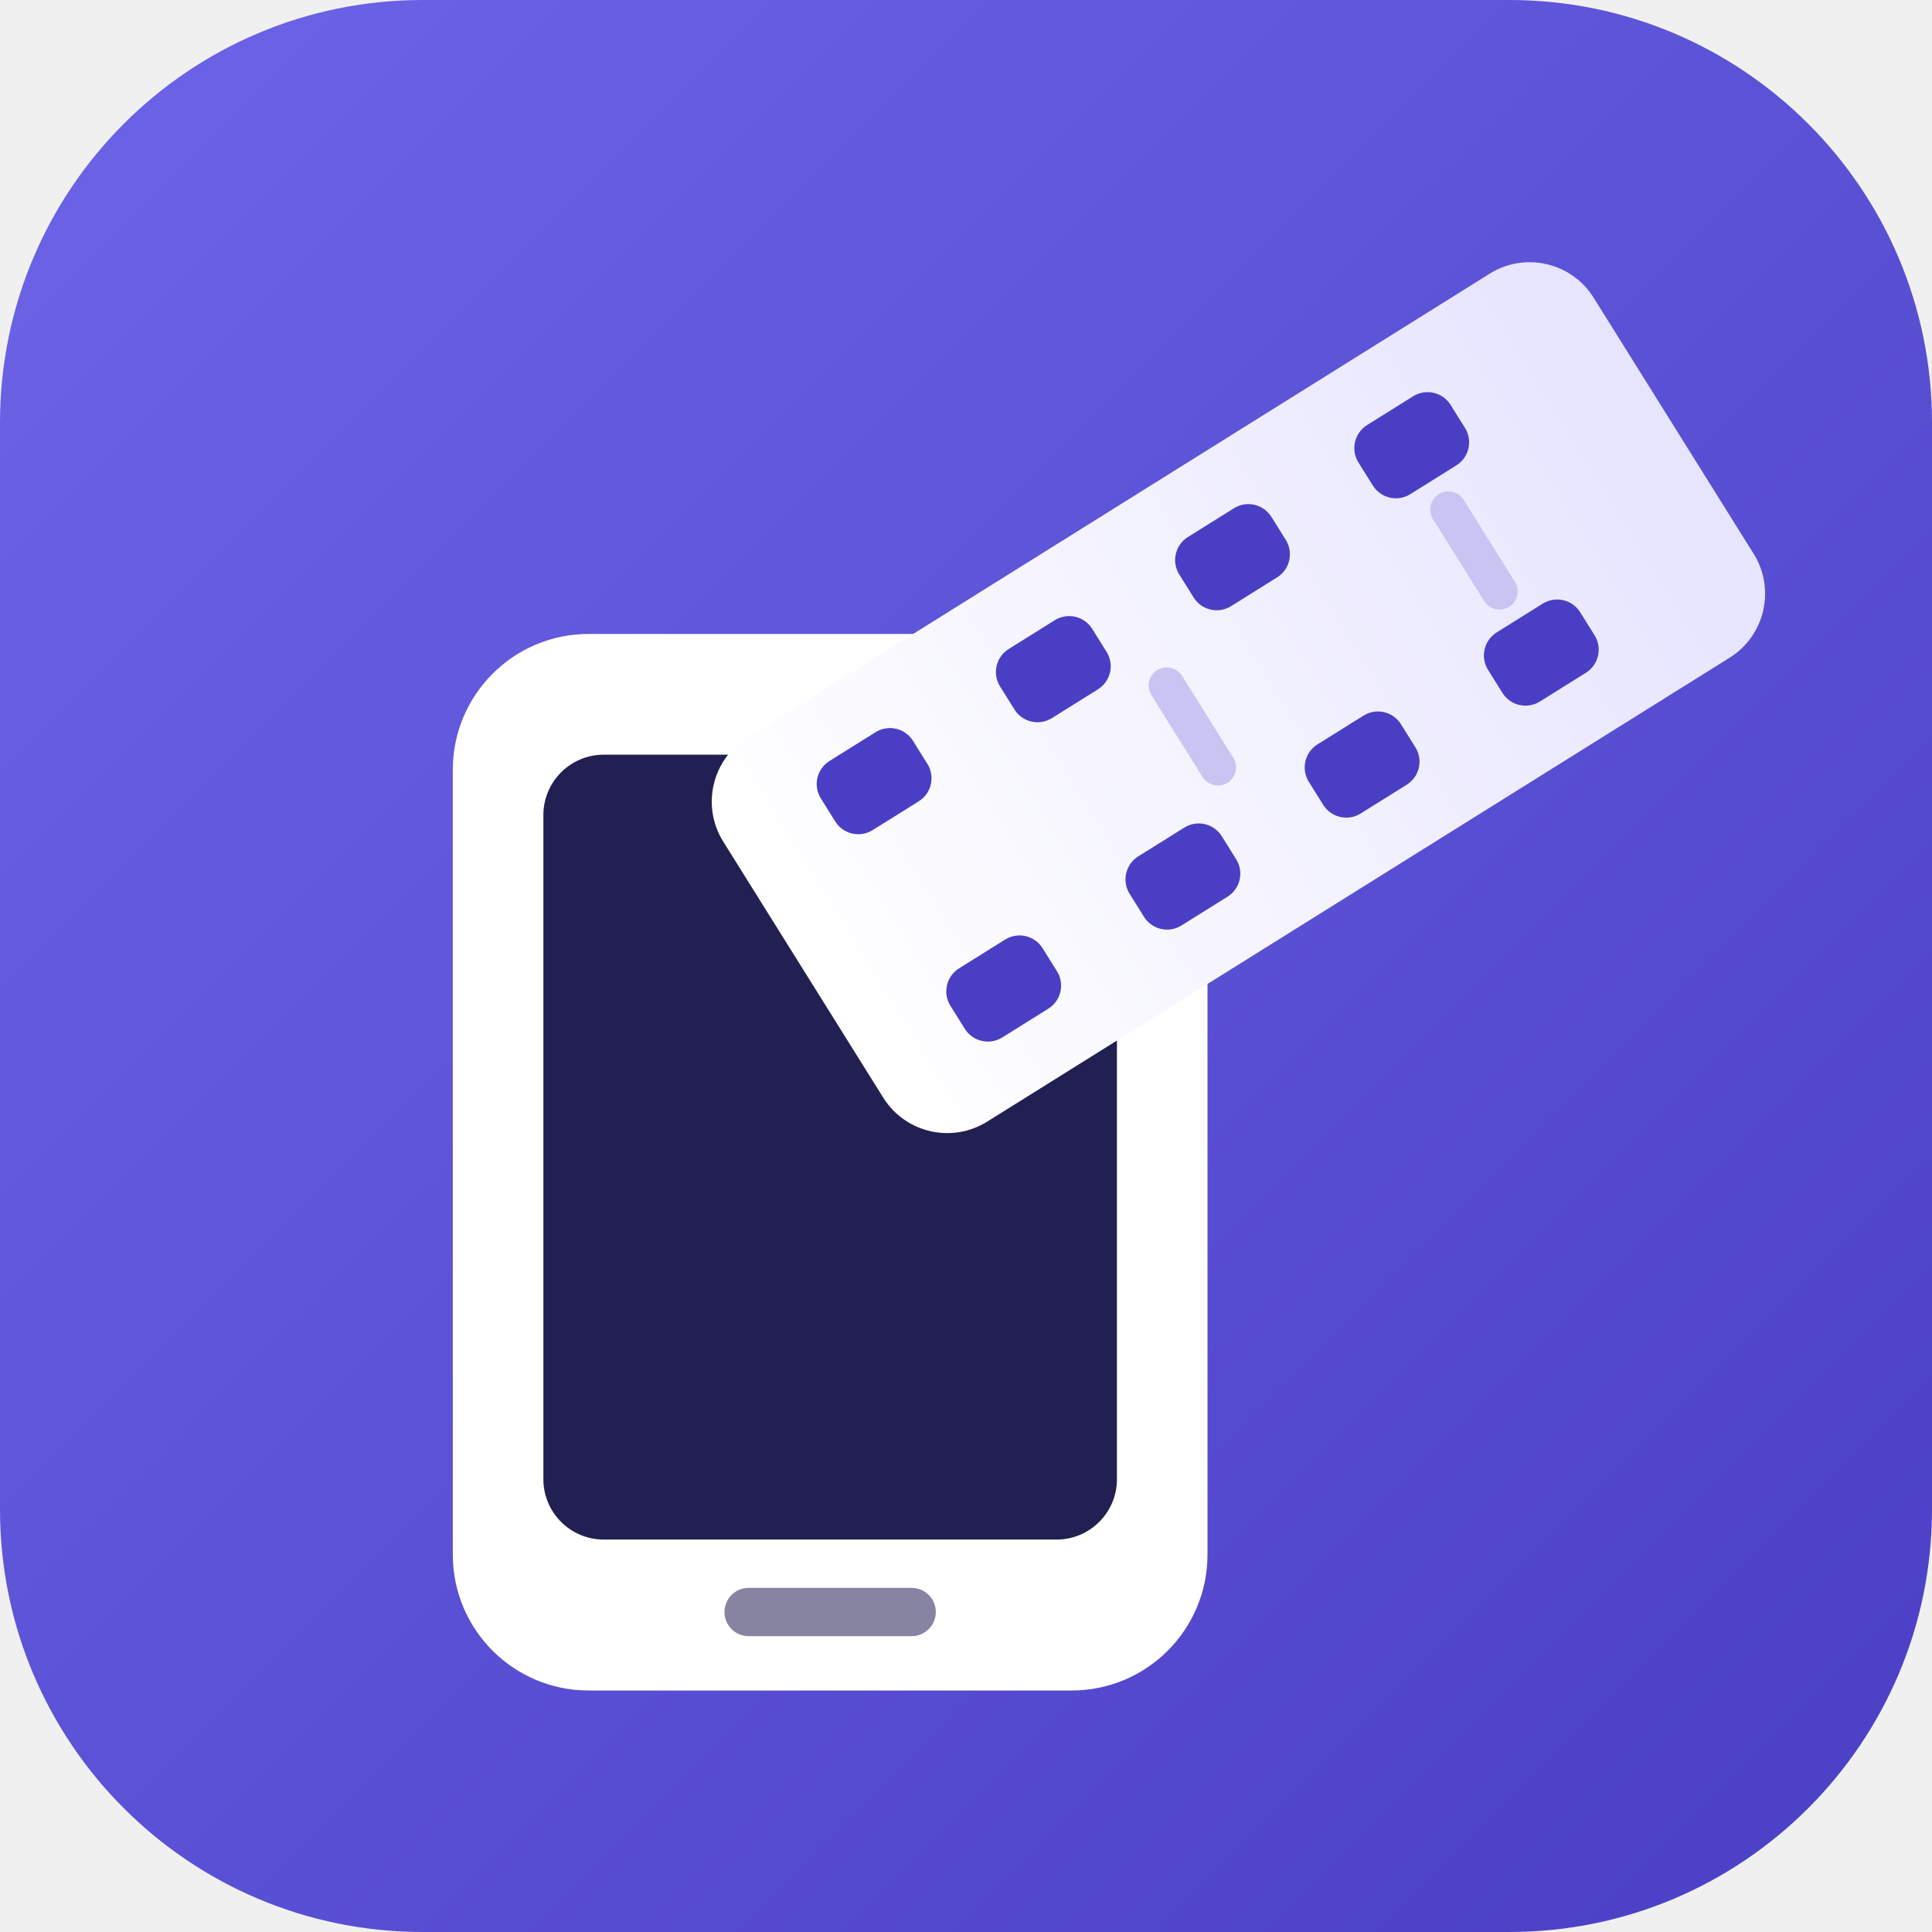
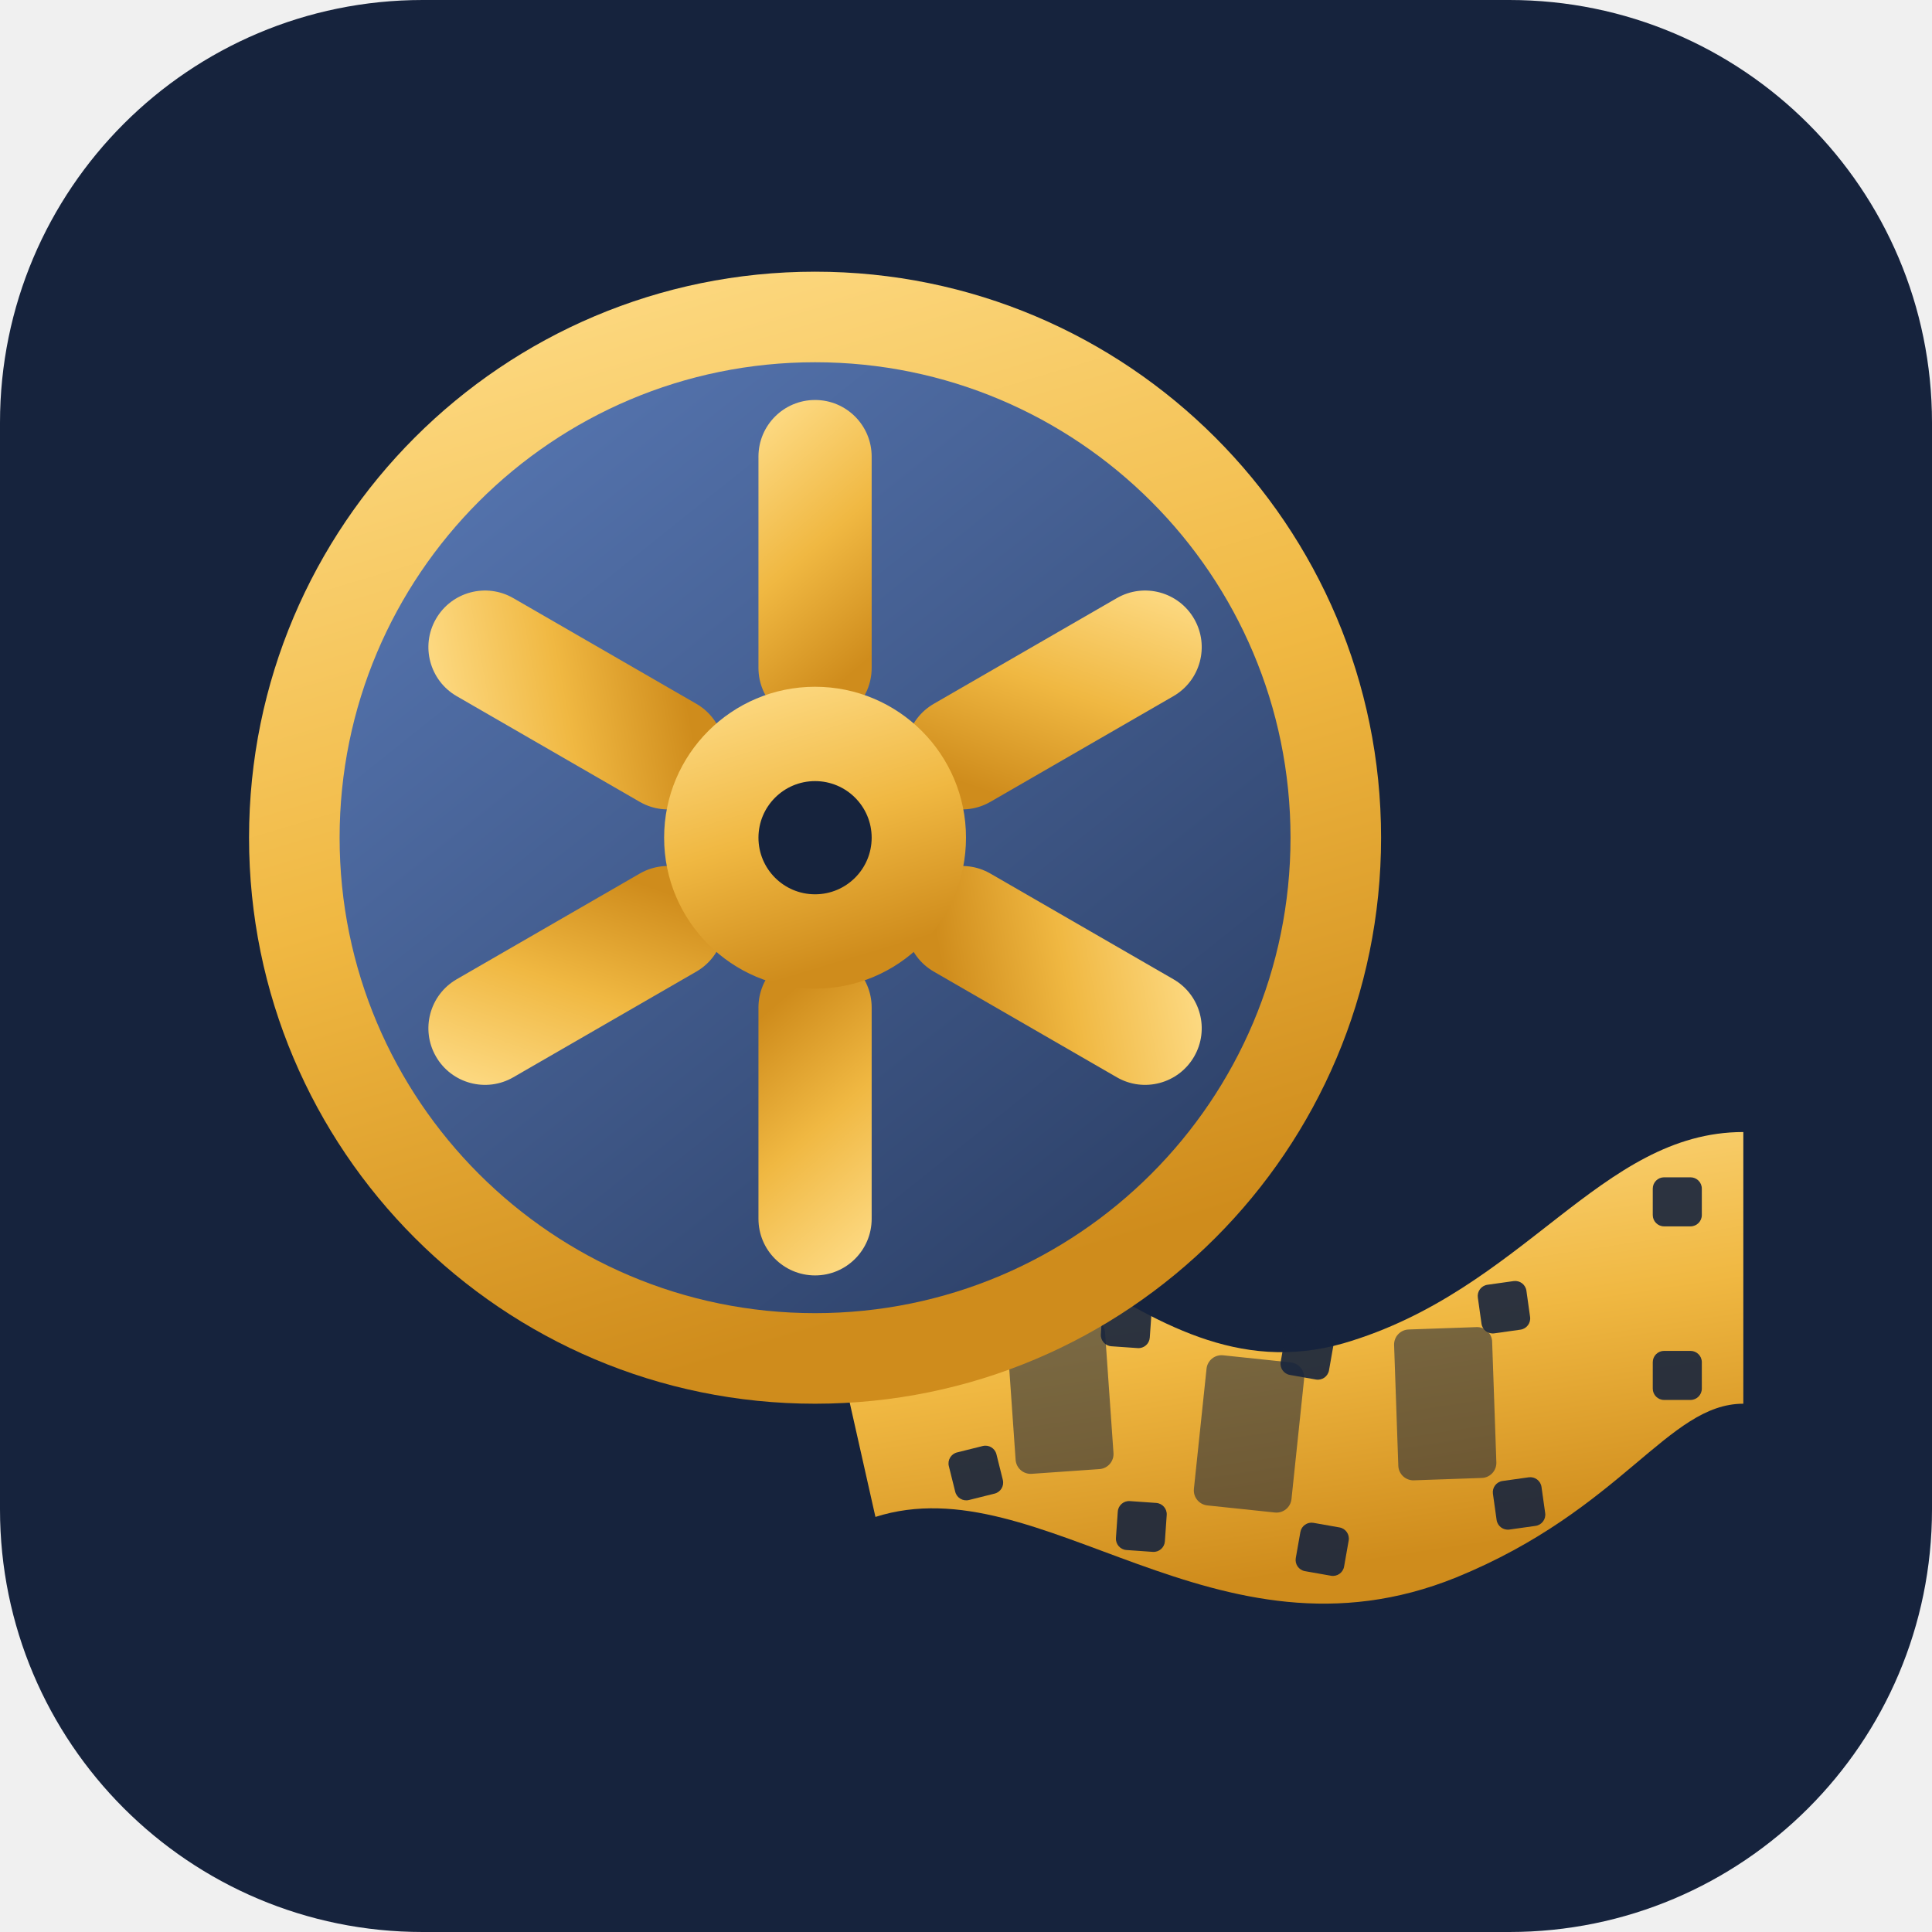
- <svg xmlns="http://www.w3.org/2000/svg" viewBox="0 0 64 64" role="img" aria-label="dramatarr">
+ <svg xmlns="http://www.w3.org/2000/svg" viewBox="0 0 512 512" role="img" aria-label="DramatArr">
  <defs>
-     <linearGradient id="bg" x1="0" y1="0" x2="1" y2="1">
-       <stop offset="0" stop-color="#6d64e8" />
-       <stop offset="1" stop-color="#4a3fc4" />
+     <linearGradient id="gold" x1="0" y1="0" x2="0.3" y2="1">
+       <stop offset="0" stop-color="#ffdf8d" />
+       <stop offset="0.55" stop-color="#f0b842" />
+       <stop offset="1" stop-color="#cf8c1c" />
    </linearGradient>
-     <linearGradient id="strip" x1="0" y1="0" x2="1" y2="0">
-       <stop offset="0" stop-color="#ffffff" />
-       <stop offset="1" stop-color="#e6e4ff" />
+     <linearGradient id="steel" x1="0.1" y1="0" x2="0.9" y2="1">
+       <stop offset="0" stop-color="#5878b4" />
+       <stop offset="1" stop-color="#2a3d63" />
+     </linearGradient>
+     <linearGradient id="ground" x1="0" y1="0" x2="0.6" y2="1">
+       <stop offset="0" stop-color="#1b2b४a" />
+       <stop offset="1" stop-color="#0f1a2e" />
    </linearGradient>
  </defs>
-   <rect width="64" height="64" rx="14" fill="url(#bg)" />
+   <rect width="512" height="512" rx="112" fill="#16233d" />
  <g>
-     <rect x="15" y="21" width="25" height="35" rx="4.5" fill="#ffffff" />
-     <rect x="18" y="25" width="19" height="26" rx="2" fill="#221f52" />
-     <rect x="24" y="52.6" width="7" height="1.6" rx="0.8" fill="#221f52" opacity="0.55" />
+     <path d="M214 322              C 268 300, 300 372, 356 356              C 404 342, 424 300, 462 300              L 462 372              C 442 372, 430 400, 386 418              C 322 444, 276 388, 232 402 Z" fill="url(#gold)" />
+     <g fill="#16233d" opacity="0.9">
+       <rect x="248" y="330" width="13" height="13" rx="3" transform="rotate(-14 254 336)" />
+       <rect x="292" y="344" width="13" height="13" rx="3" transform="rotate(4 298 350)" />
+       <rect x="340" y="352" width="13" height="13" rx="3" transform="rotate(10 346 358)" />
+       <rect x="392" y="340" width="13" height="13" rx="3" transform="rotate(-8 398 346)" />
+       <rect x="438" y="312" width="13" height="13" rx="3" />
+       <rect x="252" y="384" width="13" height="13" rx="3" transform="rotate(-14 258 390)" />
+       <rect x="296" y="398" width="13" height="13" rx="3" transform="rotate(4 302 404)" />
+       <rect x="344" y="404" width="13" height="13" rx="3" transform="rotate(10 350 410)" />
+       <rect x="396" y="392" width="13" height="13" rx="3" transform="rotate(-8 402 398)" />
+       <rect x="438" y="358" width="13" height="13" rx="3" />
+     </g>
+     <g fill="#16233d" opacity="0.55">
+       <rect x="268" y="350" width="26" height="40" rx="4" transform="rotate(-4 281 370)" />
+       <rect x="318" y="360" width="26" height="40" rx="4" transform="rotate(6 331 380)" />
+       <rect x="370" y="352" width="26" height="40" rx="4" transform="rotate(-2 383 372)" />
+     </g>
  </g>
-   <g transform="rotate(-32 30 30)">
-     <rect x="26" y="22.5" width="34" height="15" rx="2.5" fill="url(#strip)" />
-     <g fill="#4a3fc4">
-       <rect x="29.5" y="24.6" width="3.6" height="2.7" rx="0.9" />
-       <rect x="36.5" y="24.6" width="3.6" height="2.7" rx="0.9" />
-       <rect x="43.5" y="24.6" width="3.6" height="2.7" rx="0.9" />
-       <rect x="50.5" y="24.6" width="3.6" height="2.7" rx="0.9" />
-       <rect x="29.5" y="32.7" width="3.6" height="2.7" rx="0.9" />
-       <rect x="36.5" y="32.7" width="3.6" height="2.7" rx="0.9" />
-       <rect x="43.5" y="32.7" width="3.6" height="2.7" rx="0.9" />
-       <rect x="50.5" y="32.7" width="3.6" height="2.7" rx="0.9" />
+   <circle cx="216" cy="222" r="150" fill="url(#gold)" />
+   <circle cx="216" cy="222" r="126" fill="url(#steel)" />
+   <g transform="translate(216 222)" fill="url(#gold)">
+     <g>
+       <rect x="-15" y="-116" width="30" height="86" rx="15" />
    </g>
-     <rect x="40.6" y="27.8" width="1.2" height="4.4" rx="0.6" fill="#c9c4f2" />
-     <rect x="51.6" y="27.8" width="1.2" height="4.4" rx="0.6" fill="#c9c4f2" />
+     <g transform="rotate(60)">
+       <rect x="-15" y="-116" width="30" height="86" rx="15" />
+     </g>
+     <g transform="rotate(120)">
+       <rect x="-15" y="-116" width="30" height="86" rx="15" />
+     </g>
+     <g transform="rotate(180)">
+       <rect x="-15" y="-116" width="30" height="86" rx="15" />
+     </g>
+     <g transform="rotate(240)">
+       <rect x="-15" y="-116" width="30" height="86" rx="15" />
+     </g>
+     <g transform="rotate(300)">
+       <rect x="-15" y="-116" width="30" height="86" rx="15" />
+     </g>
  </g>
+   <circle cx="216" cy="222" r="40" fill="url(#gold)" />
+   <circle cx="216" cy="222" r="15" fill="#16233d" />
</svg>
